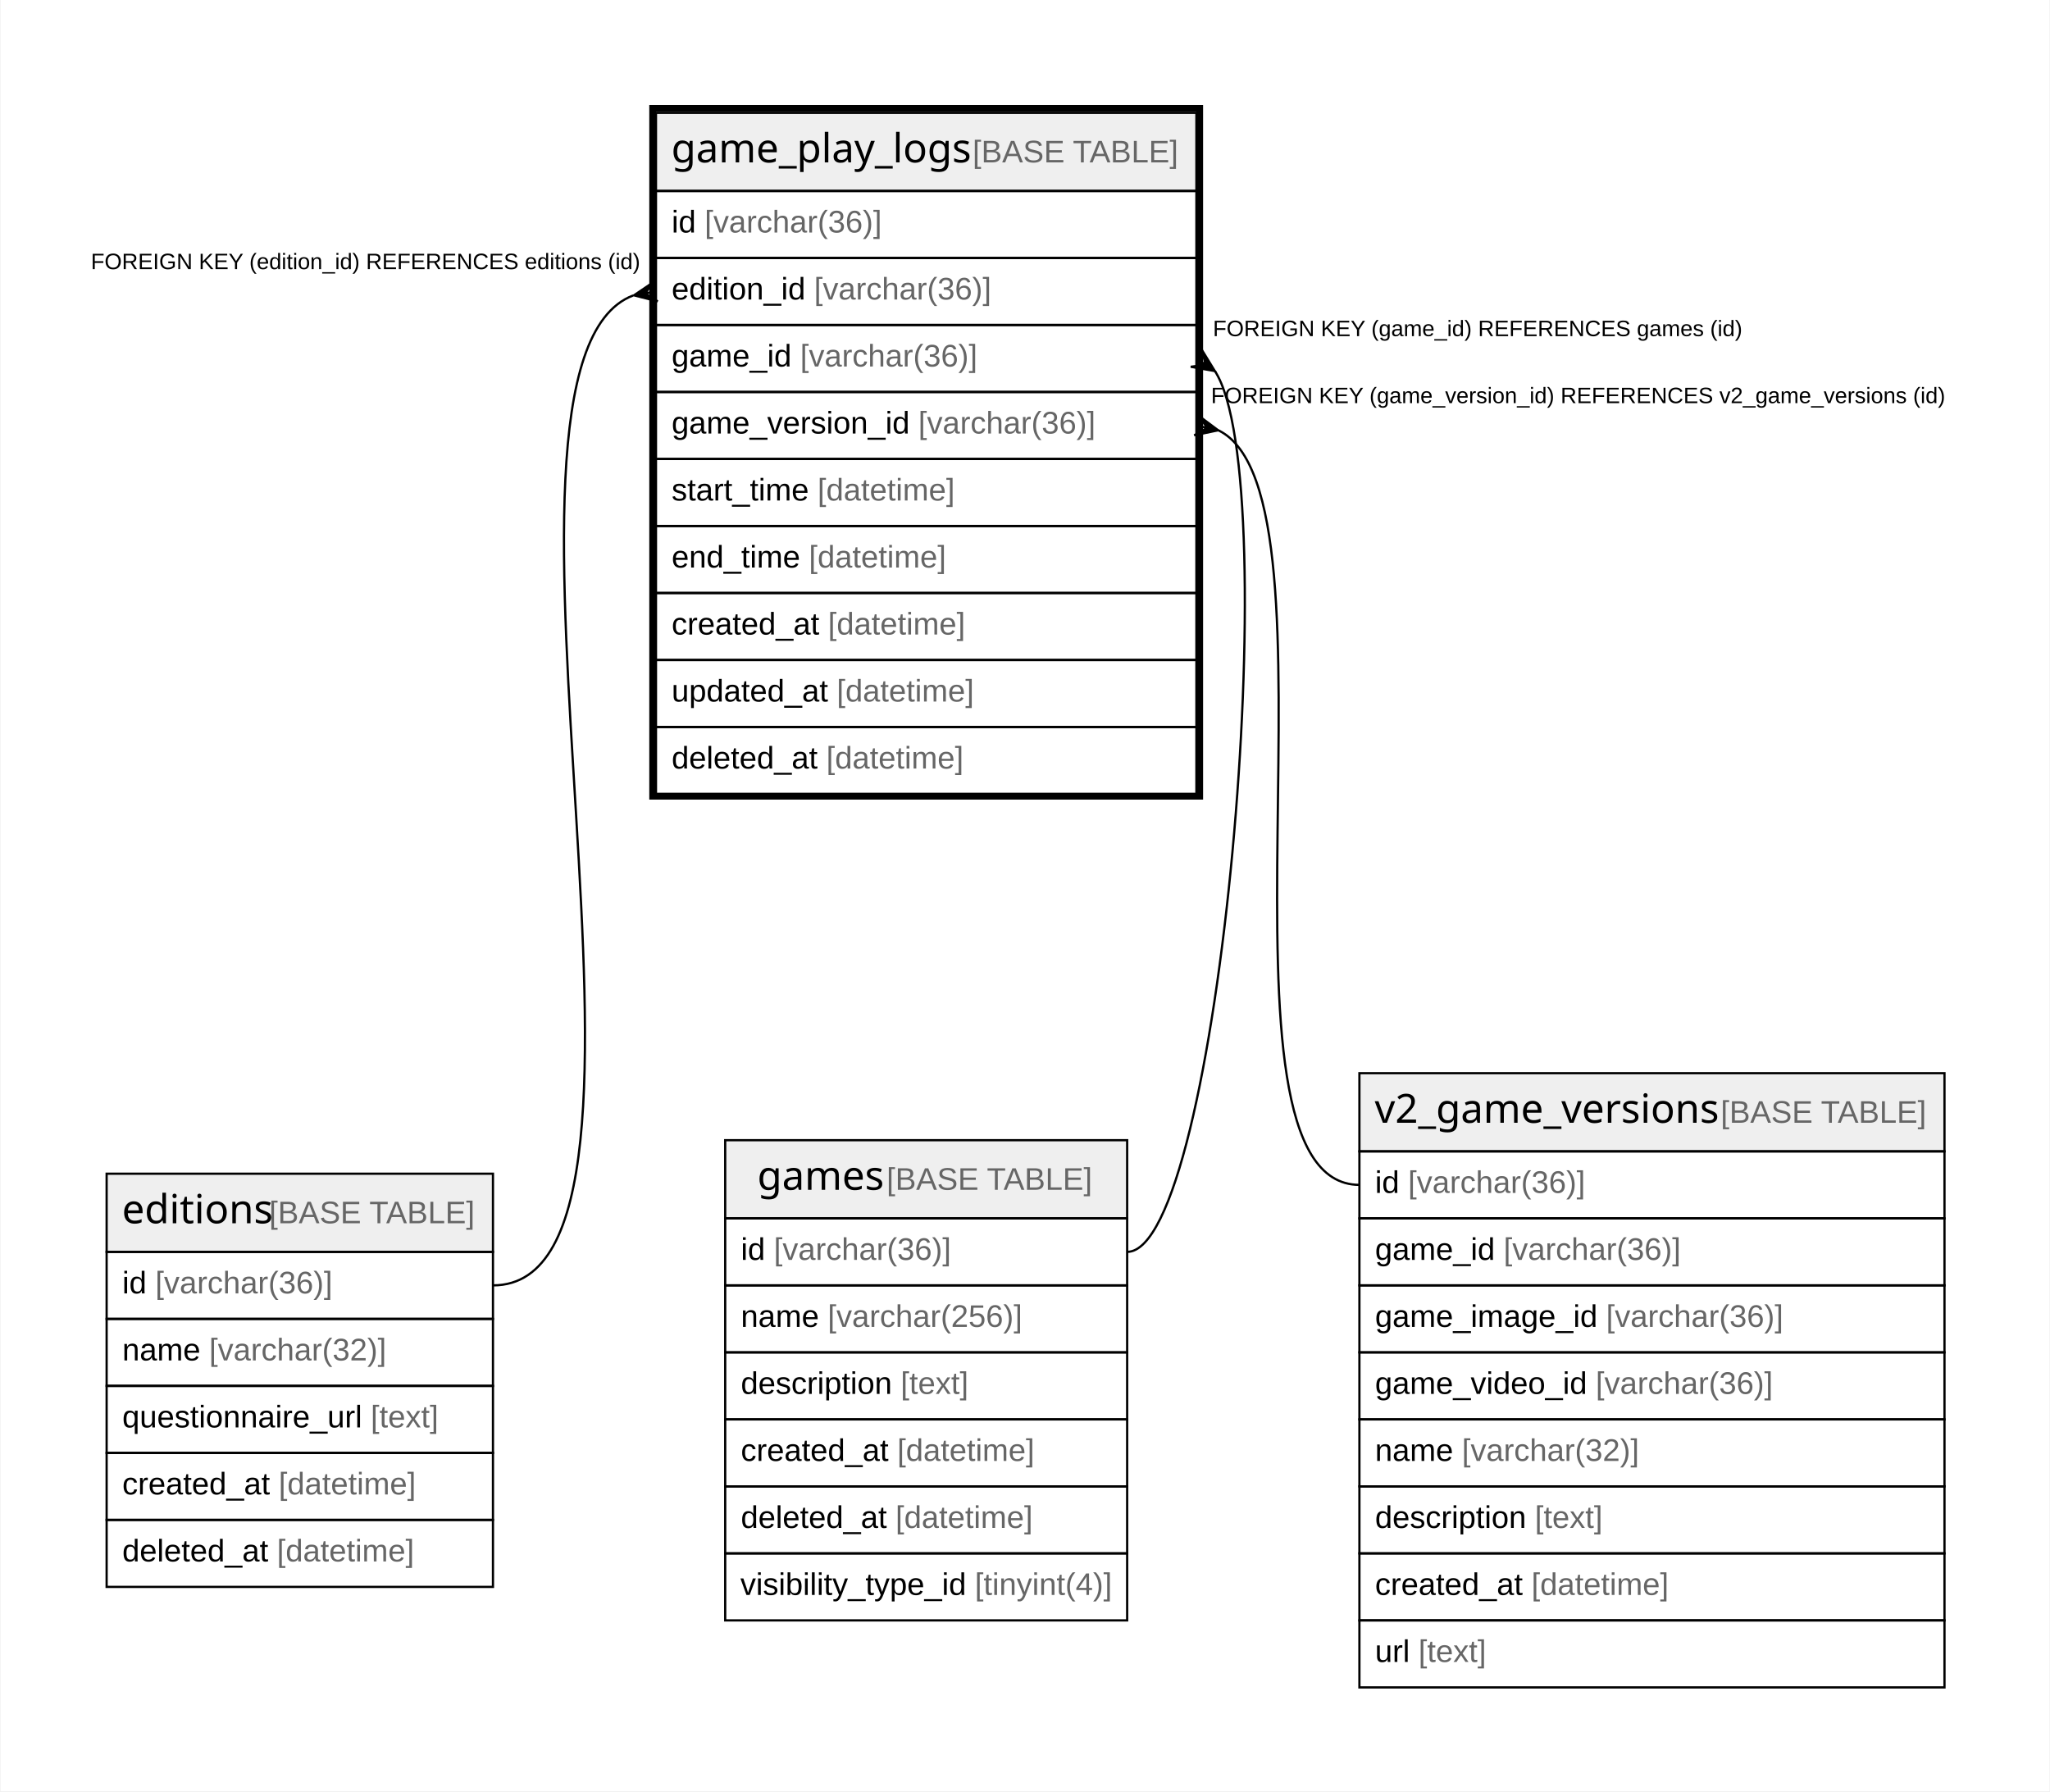
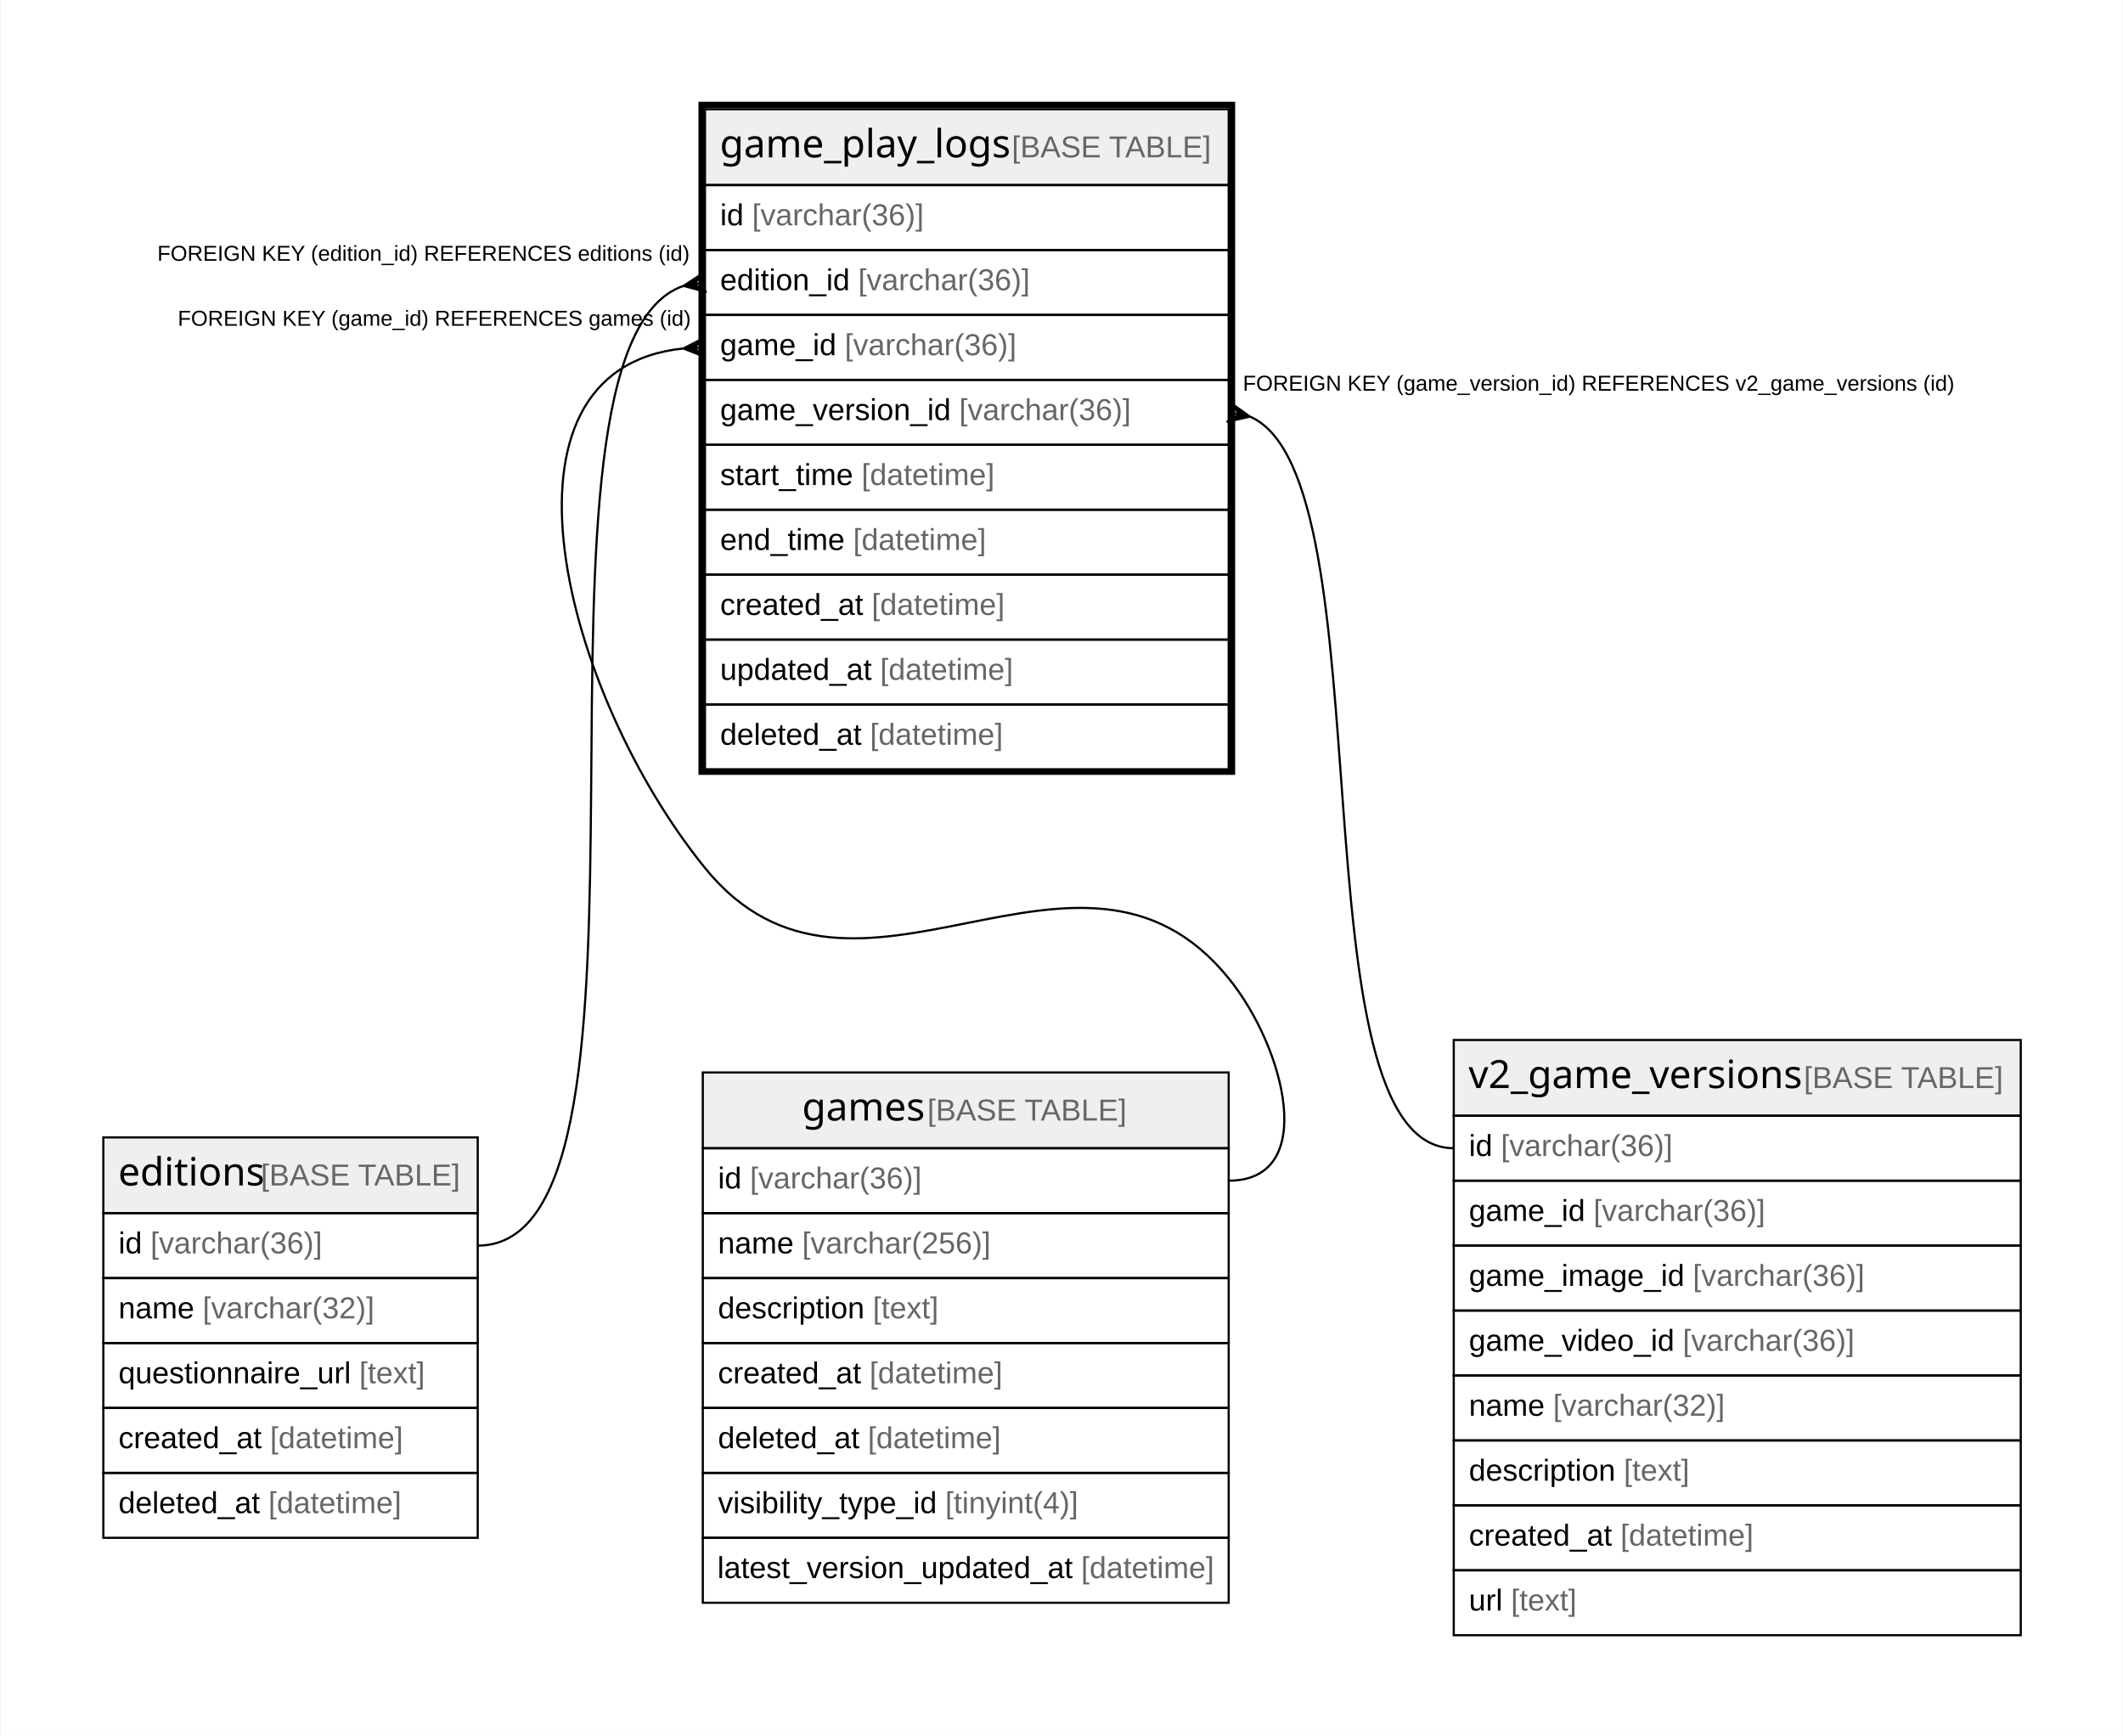
- <svg xmlns="http://www.w3.org/2000/svg" width="918pt" height="802pt" viewBox="0.00 0.00 917.50 802.00">
+ <svg xmlns="http://www.w3.org/2000/svg" width="981pt" height="802pt" viewBox="0.00 0.00 980.50 802.00">
  <g id="graph0" class="graph" transform="scale(1 1) rotate(0) translate(4 798)">
-     <polygon fill="#ffffff" stroke="transparent" points="-4,4 -4,-798 913.5,-798 913.5,4 -4,4" />
+     <polygon fill="#ffffff" stroke="transparent" points="-4,4 -4,-798 976.5,-798 976.5,4 -4,4" />
    <g id="node1" class="node">
-       <polygon fill="#efefef" stroke="transparent" points="289.5,-712.5 289.5,-747.5 531.5,-747.5 531.5,-712.5 289.5,-712.5" />
-       <polygon fill="none" stroke="#000000" points="289.5,-712.5 289.5,-747.5 531.5,-747.5 531.5,-712.5 289.5,-712.5" />
-       <text text-anchor="start" x="296.355" y="-725.3" font-family="Arial Bold" font-size="18.00" fill="#000000">game_play_logs</text>
-       <text text-anchor="start" x="427.391" y="-725.3" font-family="Arial" font-size="14.00" fill="#000000"> </text>
-       <text text-anchor="start" x="431.282" y="-725.3" font-family="Arial" font-size="14.00" fill="#666666">[BASE TABLE]</text>
-       <polygon fill="none" stroke="#000000" points="289.5,-682.5 289.5,-712.5 531.5,-712.5 531.5,-682.5 289.5,-682.5" />
-       <text text-anchor="start" x="296.5" y="-693.9" font-family="Arial" font-size="14.00" fill="#000000">id </text>
-       <text text-anchor="start" x="311.28" y="-693.9" font-family="Arial" font-size="14.00" fill="#666666">[varchar(36)]</text>
-       <polygon fill="none" stroke="#000000" points="289.5,-652.5 289.5,-682.5 531.5,-682.5 531.5,-652.5 289.5,-652.5" />
-       <text text-anchor="start" x="296.5" y="-663.9" font-family="Arial" font-size="14.00" fill="#000000">edition_id </text>
-       <text text-anchor="start" x="360.297" y="-663.9" font-family="Arial" font-size="14.00" fill="#666666">[varchar(36)]</text>
-       <polygon fill="none" stroke="#000000" points="289.5,-622.5 289.5,-652.5 531.5,-652.5 531.5,-622.5 289.5,-622.5" />
-       <text text-anchor="start" x="296.5" y="-633.9" font-family="Arial" font-size="14.00" fill="#000000">game_id </text>
-       <text text-anchor="start" x="354.071" y="-633.9" font-family="Arial" font-size="14.00" fill="#666666">[varchar(36)]</text>
-       <polygon fill="none" stroke="#000000" points="289.5,-592.5 289.5,-622.5 531.5,-622.5 531.5,-592.5 289.5,-592.5" />
-       <text text-anchor="start" x="296.5" y="-603.9" font-family="Arial" font-size="14.00" fill="#000000">game_version_id </text>
-       <text text-anchor="start" x="406.968" y="-603.9" font-family="Arial" font-size="14.00" fill="#666666">[varchar(36)]</text>
-       <polygon fill="none" stroke="#000000" points="289.5,-562.5 289.5,-592.5 531.5,-592.5 531.5,-562.5 289.5,-562.5" />
-       <text text-anchor="start" x="296.5" y="-573.9" font-family="Arial" font-size="14.00" fill="#000000">start_time </text>
-       <text text-anchor="start" x="361.838" y="-573.9" font-family="Arial" font-size="14.00" fill="#666666">[datetime]</text>
-       <polygon fill="none" stroke="#000000" points="289.5,-532.5 289.5,-562.5 531.5,-562.5 531.5,-532.5 289.5,-532.5" />
-       <text text-anchor="start" x="296.5" y="-543.9" font-family="Arial" font-size="14.00" fill="#000000">end_time </text>
-       <text text-anchor="start" x="357.961" y="-543.9" font-family="Arial" font-size="14.00" fill="#666666">[datetime]</text>
-       <polygon fill="none" stroke="#000000" points="289.5,-502.5 289.5,-532.5 531.5,-532.5 531.5,-502.5 289.5,-502.5" />
-       <text text-anchor="start" x="296.5" y="-513.9" font-family="Arial" font-size="14.00" fill="#000000">created_at </text>
-       <text text-anchor="start" x="366.528" y="-513.9" font-family="Arial" font-size="14.00" fill="#666666">[datetime]</text>
-       <polygon fill="none" stroke="#000000" points="289.5,-472.5 289.5,-502.5 531.5,-502.5 531.5,-472.5 289.5,-472.5" />
-       <text text-anchor="start" x="296.5" y="-483.9" font-family="Arial" font-size="14.00" fill="#000000">updated_at </text>
-       <text text-anchor="start" x="370.433" y="-483.9" font-family="Arial" font-size="14.00" fill="#666666">[datetime]</text>
-       <polygon fill="none" stroke="#000000" points="289.5,-442.5 289.5,-472.5 531.5,-472.5 531.5,-442.5 289.5,-442.5" />
-       <text text-anchor="start" x="296.5" y="-453.9" font-family="Arial" font-size="14.00" fill="#000000">deleted_at </text>
-       <text text-anchor="start" x="365.757" y="-453.9" font-family="Arial" font-size="14.00" fill="#666666">[datetime]</text>
-       <polygon fill="none" stroke="#000000" stroke-width="3" points="288,-441.5 288,-749.5 533,-749.5 533,-441.5 288,-441.5" />
+       <polygon fill="#efefef" stroke="transparent" points="321.5,-712.5 321.5,-747.5 563.5,-747.5 563.5,-712.5 321.5,-712.5" />
+       <polygon fill="none" stroke="#000000" points="321.5,-712.5 321.5,-747.5 563.5,-747.5 563.5,-712.5 321.5,-712.5" />
+       <text text-anchor="start" x="328.355" y="-725.3" font-family="Arial Bold" font-size="18.00" fill="#000000">game_play_logs</text>
+       <text text-anchor="start" x="459.391" y="-725.3" font-family="Arial" font-size="14.00" fill="#000000"> </text>
+       <text text-anchor="start" x="463.282" y="-725.3" font-family="Arial" font-size="14.00" fill="#666666">[BASE TABLE]</text>
+       <polygon fill="none" stroke="#000000" points="321.5,-682.5 321.5,-712.5 563.5,-712.5 563.5,-682.5 321.5,-682.5" />
+       <text text-anchor="start" x="328.5" y="-693.9" font-family="Arial" font-size="14.00" fill="#000000">id </text>
+       <text text-anchor="start" x="343.28" y="-693.9" font-family="Arial" font-size="14.00" fill="#666666">[varchar(36)]</text>
+       <polygon fill="none" stroke="#000000" points="321.5,-652.5 321.5,-682.5 563.5,-682.5 563.5,-652.5 321.5,-652.5" />
+       <text text-anchor="start" x="328.5" y="-663.9" font-family="Arial" font-size="14.00" fill="#000000">edition_id </text>
+       <text text-anchor="start" x="392.297" y="-663.9" font-family="Arial" font-size="14.00" fill="#666666">[varchar(36)]</text>
+       <polygon fill="none" stroke="#000000" points="321.5,-622.5 321.5,-652.5 563.5,-652.5 563.5,-622.5 321.5,-622.5" />
+       <text text-anchor="start" x="328.5" y="-633.9" font-family="Arial" font-size="14.00" fill="#000000">game_id </text>
+       <text text-anchor="start" x="386.071" y="-633.9" font-family="Arial" font-size="14.00" fill="#666666">[varchar(36)]</text>
+       <polygon fill="none" stroke="#000000" points="321.5,-592.5 321.5,-622.5 563.5,-622.5 563.5,-592.5 321.5,-592.5" />
+       <text text-anchor="start" x="328.5" y="-603.9" font-family="Arial" font-size="14.00" fill="#000000">game_version_id </text>
+       <text text-anchor="start" x="438.968" y="-603.9" font-family="Arial" font-size="14.00" fill="#666666">[varchar(36)]</text>
+       <polygon fill="none" stroke="#000000" points="321.5,-562.5 321.5,-592.5 563.5,-592.5 563.5,-562.5 321.5,-562.5" />
+       <text text-anchor="start" x="328.5" y="-573.9" font-family="Arial" font-size="14.00" fill="#000000">start_time </text>
+       <text text-anchor="start" x="393.838" y="-573.9" font-family="Arial" font-size="14.00" fill="#666666">[datetime]</text>
+       <polygon fill="none" stroke="#000000" points="321.5,-532.5 321.5,-562.5 563.5,-562.5 563.5,-532.5 321.5,-532.5" />
+       <text text-anchor="start" x="328.5" y="-543.9" font-family="Arial" font-size="14.00" fill="#000000">end_time </text>
+       <text text-anchor="start" x="389.961" y="-543.9" font-family="Arial" font-size="14.00" fill="#666666">[datetime]</text>
+       <polygon fill="none" stroke="#000000" points="321.5,-502.5 321.5,-532.5 563.5,-532.5 563.5,-502.5 321.5,-502.5" />
+       <text text-anchor="start" x="328.5" y="-513.9" font-family="Arial" font-size="14.00" fill="#000000">created_at </text>
+       <text text-anchor="start" x="398.528" y="-513.9" font-family="Arial" font-size="14.00" fill="#666666">[datetime]</text>
+       <polygon fill="none" stroke="#000000" points="321.5,-472.5 321.5,-502.5 563.5,-502.5 563.5,-472.5 321.5,-472.5" />
+       <text text-anchor="start" x="328.5" y="-483.9" font-family="Arial" font-size="14.00" fill="#000000">updated_at </text>
+       <text text-anchor="start" x="402.433" y="-483.9" font-family="Arial" font-size="14.00" fill="#666666">[datetime]</text>
+       <polygon fill="none" stroke="#000000" points="321.5,-442.5 321.5,-472.5 563.5,-472.5 563.5,-442.5 321.5,-442.5" />
+       <text text-anchor="start" x="328.5" y="-453.9" font-family="Arial" font-size="14.00" fill="#000000">deleted_at </text>
+       <text text-anchor="start" x="397.757" y="-453.9" font-family="Arial" font-size="14.00" fill="#666666">[datetime]</text>
+       <polygon fill="none" stroke="#000000" stroke-width="3" points="320,-441.5 320,-749.5 565,-749.5 565,-441.5 320,-441.5" />
    </g>
    <g id="node2" class="node">
      <polygon fill="#efefef" stroke="transparent" points="43.5,-237.5 43.5,-272.5 216.5,-272.5 216.5,-237.5 43.5,-237.5" />
      <polygon fill="none" stroke="#000000" points="43.5,-237.5 43.5,-272.5 216.5,-272.5 216.5,-237.5 43.5,-237.5" />
      <text text-anchor="start" x="50.365" y="-250.3" font-family="Arial Bold" font-size="18.00" fill="#000000">editions</text>
      <text text-anchor="start" x="112.381" y="-250.3" font-family="Arial" font-size="14.00" fill="#000000"> </text>
      <text text-anchor="start" x="116.271" y="-250.3" font-family="Arial" font-size="14.00" fill="#666666">[BASE TABLE]</text>
      <polygon fill="none" stroke="#000000" points="43.5,-207.5 43.5,-237.5 216.5,-237.5 216.5,-207.5 43.5,-207.5" />
      <text text-anchor="start" x="50.5" y="-218.9" font-family="Arial" font-size="14.00" fill="#000000">id </text>
      <text text-anchor="start" x="65.28" y="-218.9" font-family="Arial" font-size="14.00" fill="#666666">[varchar(36)]</text>
      <polygon fill="none" stroke="#000000" points="43.5,-177.5 43.5,-207.5 216.5,-207.5 216.5,-177.5 43.5,-177.5" />
      <text text-anchor="start" x="50.5" y="-188.9" font-family="Arial" font-size="14.00" fill="#000000">name </text>
      <text text-anchor="start" x="89.399" y="-188.9" font-family="Arial" font-size="14.00" fill="#666666">[varchar(32)]</text>
      <polygon fill="none" stroke="#000000" points="43.5,-147.5 43.5,-177.5 216.5,-177.5 216.5,-147.5 43.5,-147.5" />
      <text text-anchor="start" x="50.5" y="-158.9" font-family="Arial" font-size="14.00" fill="#000000">questionnaire_url </text>
      <text text-anchor="start" x="161.748" y="-158.9" font-family="Arial" font-size="14.00" fill="#666666">[text]</text>
      <polygon fill="none" stroke="#000000" points="43.5,-117.5 43.5,-147.5 216.5,-147.5 216.5,-117.5 43.5,-117.5" />
      <text text-anchor="start" x="50.5" y="-128.9" font-family="Arial" font-size="14.00" fill="#000000">created_at </text>
      <text text-anchor="start" x="120.528" y="-128.9" font-family="Arial" font-size="14.00" fill="#666666">[datetime]</text>
      <polygon fill="none" stroke="#000000" points="43.5,-87.5 43.5,-117.5 216.5,-117.5 216.5,-87.5 43.5,-87.5" />
      <text text-anchor="start" x="50.5" y="-98.9" font-family="Arial" font-size="14.00" fill="#000000">deleted_at </text>
      <text text-anchor="start" x="119.757" y="-98.9" font-family="Arial" font-size="14.00" fill="#666666">[datetime]</text>
    </g>
    <g id="edge1" class="edge">
-       <path fill="none" stroke="#000000" d="M279.261,-665.707C198.433,-635.086 312.992,-222.5 216.5,-222.5" />
-       <polygon fill="#000000" stroke="#000000" points="279.65,-665.775 288.724,-671.933 284.575,-666.638 289.5,-667.5 289.5,-667.5 289.5,-667.5 284.575,-666.638 290.276,-663.067 279.65,-665.775 279.65,-665.775" />
-       <text text-anchor="start" x="36.439" y="-677.5" font-family="Arial" font-size="10.00" fill="#000000">FOREIGN KEY (edition_id) REFERENCES editions (id)</text>
+       <path fill="none" stroke="#000000" d="M311.507,-665.889C226.554,-636.761 314.532,-222.5 216.5,-222.5" />
+       <polygon fill="#000000" stroke="#000000" points="311.627,-665.908 320.784,-671.943 316.564,-666.704 321.5,-667.5 321.5,-667.5 321.5,-667.5 316.564,-666.704 322.216,-663.057 311.627,-665.908 311.627,-665.908" />
+       <text text-anchor="start" x="68.439" y="-677.5" font-family="Arial" font-size="10.00" fill="#000000">FOREIGN KEY (edition_id) REFERENCES editions (id)</text>
    </g>
    <g id="node3" class="node">
-       <polygon fill="#efefef" stroke="transparent" points="320.5,-252.5 320.5,-287.5 500.5,-287.5 500.5,-252.5 320.5,-252.5" />
-       <polygon fill="none" stroke="#000000" points="320.5,-252.5 320.5,-287.5 500.5,-287.5 500.5,-252.5 320.5,-252.5" />
-       <text text-anchor="start" x="334.868" y="-265.3" font-family="Arial Bold" font-size="18.00" fill="#000000">games</text>
-       <text text-anchor="start" x="388.878" y="-265.3" font-family="Arial" font-size="14.00" fill="#000000"> </text>
-       <text text-anchor="start" x="392.769" y="-265.3" font-family="Arial" font-size="14.00" fill="#666666">[BASE TABLE]</text>
-       <polygon fill="none" stroke="#000000" points="320.5,-222.5 320.5,-252.5 500.5,-252.5 500.5,-222.5 320.5,-222.5" />
-       <text text-anchor="start" x="327.5" y="-233.9" font-family="Arial" font-size="14.00" fill="#000000">id </text>
-       <text text-anchor="start" x="342.28" y="-233.9" font-family="Arial" font-size="14.00" fill="#666666">[varchar(36)]</text>
-       <polygon fill="none" stroke="#000000" points="320.5,-192.5 320.5,-222.5 500.5,-222.5 500.5,-192.5 320.5,-192.5" />
-       <text text-anchor="start" x="327.5" y="-203.9" font-family="Arial" font-size="14.00" fill="#000000">name </text>
-       <text text-anchor="start" x="366.399" y="-203.9" font-family="Arial" font-size="14.00" fill="#666666">[varchar(256)]</text>
-       <polygon fill="none" stroke="#000000" points="320.5,-162.5 320.5,-192.5 500.5,-192.5 500.5,-162.5 320.5,-162.5" />
-       <text text-anchor="start" x="327.5" y="-173.9" font-family="Arial" font-size="14.00" fill="#000000">description </text>
-       <text text-anchor="start" x="399.068" y="-173.9" font-family="Arial" font-size="14.00" fill="#666666">[text]</text>
-       <polygon fill="none" stroke="#000000" points="320.5,-132.5 320.5,-162.5 500.5,-162.5 500.5,-132.5 320.5,-132.5" />
-       <text text-anchor="start" x="327.5" y="-143.9" font-family="Arial" font-size="14.00" fill="#000000">created_at </text>
-       <text text-anchor="start" x="397.528" y="-143.9" font-family="Arial" font-size="14.00" fill="#666666">[datetime]</text>
-       <polygon fill="none" stroke="#000000" points="320.5,-102.5 320.5,-132.5 500.5,-132.5 500.5,-102.5 320.5,-102.5" />
-       <text text-anchor="start" x="327.5" y="-113.9" font-family="Arial" font-size="14.00" fill="#000000">deleted_at </text>
-       <text text-anchor="start" x="396.757" y="-113.9" font-family="Arial" font-size="14.00" fill="#666666">[datetime]</text>
-       <polygon fill="none" stroke="#000000" points="320.5,-72.5 320.5,-102.5 500.5,-102.5 500.5,-72.5 320.5,-72.5" />
-       <text text-anchor="start" x="327.274" y="-83.9" font-family="Arial" font-size="14.00" fill="#000000">visibility_type_id </text>
-       <text text-anchor="start" x="432.281" y="-83.9" font-family="Arial" font-size="14.00" fill="#666666">[tinyint(4)]</text>
+       <polygon fill="#efefef" stroke="transparent" points="320.5,-267.5 320.5,-302.5 563.5,-302.5 563.5,-267.5 320.5,-267.5" />
+       <polygon fill="none" stroke="#000000" points="320.5,-267.5 320.5,-302.5 563.5,-302.5 563.5,-267.5 320.5,-267.5" />
+       <text text-anchor="start" x="366.368" y="-280.3" font-family="Arial Bold" font-size="18.00" fill="#000000">games</text>
+       <text text-anchor="start" x="420.378" y="-280.3" font-family="Arial" font-size="14.00" fill="#000000"> </text>
+       <text text-anchor="start" x="424.269" y="-280.3" font-family="Arial" font-size="14.00" fill="#666666">[BASE TABLE]</text>
+       <polygon fill="none" stroke="#000000" points="320.5,-237.5 320.5,-267.5 563.5,-267.5 563.5,-237.5 320.5,-237.5" />
+       <text text-anchor="start" x="327.5" y="-248.9" font-family="Arial" font-size="14.00" fill="#000000">id </text>
+       <text text-anchor="start" x="342.28" y="-248.9" font-family="Arial" font-size="14.00" fill="#666666">[varchar(36)]</text>
+       <polygon fill="none" stroke="#000000" points="320.5,-207.5 320.5,-237.5 563.5,-237.5 563.5,-207.5 320.5,-207.5" />
+       <text text-anchor="start" x="327.5" y="-218.9" font-family="Arial" font-size="14.00" fill="#000000">name </text>
+       <text text-anchor="start" x="366.399" y="-218.9" font-family="Arial" font-size="14.00" fill="#666666">[varchar(256)]</text>
+       <polygon fill="none" stroke="#000000" points="320.5,-177.5 320.5,-207.5 563.5,-207.5 563.5,-177.5 320.5,-177.5" />
+       <text text-anchor="start" x="327.5" y="-188.9" font-family="Arial" font-size="14.00" fill="#000000">description </text>
+       <text text-anchor="start" x="399.068" y="-188.9" font-family="Arial" font-size="14.00" fill="#666666">[text]</text>
+       <polygon fill="none" stroke="#000000" points="320.5,-147.5 320.5,-177.5 563.5,-177.5 563.5,-147.5 320.5,-147.5" />
+       <text text-anchor="start" x="327.5" y="-158.9" font-family="Arial" font-size="14.00" fill="#000000">created_at </text>
+       <text text-anchor="start" x="397.528" y="-158.9" font-family="Arial" font-size="14.00" fill="#666666">[datetime]</text>
+       <polygon fill="none" stroke="#000000" points="320.5,-117.5 320.5,-147.5 563.5,-147.5 563.5,-117.5 320.5,-117.5" />
+       <text text-anchor="start" x="327.5" y="-128.9" font-family="Arial" font-size="14.00" fill="#000000">deleted_at </text>
+       <text text-anchor="start" x="396.757" y="-128.9" font-family="Arial" font-size="14.00" fill="#666666">[datetime]</text>
+       <polygon fill="none" stroke="#000000" points="320.5,-87.5 320.5,-117.5 563.5,-117.5 563.5,-87.5 320.5,-87.5" />
+       <text text-anchor="start" x="327.5" y="-98.9" font-family="Arial" font-size="14.00" fill="#000000">visibility_type_id </text>
+       <text text-anchor="start" x="432.507" y="-98.9" font-family="Arial" font-size="14.00" fill="#666666">[tinyint(4)]</text>
+       <polygon fill="none" stroke="#000000" points="320.5,-57.5 320.5,-87.5 563.5,-87.5 563.5,-57.5 320.5,-57.5" />
+       <text text-anchor="start" x="327.237" y="-68.9" font-family="Arial" font-size="14.00" fill="#000000">latest_version_updated_at </text>
+       <text text-anchor="start" x="495.303" y="-68.9" font-family="Arial" font-size="14.00" fill="#666666">[datetime]</text>
    </g>
    <g id="edge2" class="edge">
-       <path fill="none" stroke="#000000" d="M539.804,-631.846C571.651,-583.227 541.943,-237.5 500.5,-237.5" />
-       <polygon fill="#000000" stroke="#000000" points="539.766,-631.871 528.967,-633.78 535.633,-634.686 531.5,-637.5 531.5,-637.5 531.5,-637.5 535.633,-634.686 534.033,-641.22 539.766,-631.871 539.766,-631.871" />
-       <text text-anchor="start" x="538.886" y="-647.5" font-family="Arial" font-size="10.00" fill="#000000">FOREIGN KEY (game_id) REFERENCES games (id)</text>
+       <path fill="none" stroke="#000000" d="M311.333,-636.988C217.268,-627.124 256.397,-477.254 321.5,-397 390.748,-311.638 494.252,-431.362 563.5,-346 589.68,-313.728 605.056,-252.5 563.5,-252.5" />
+       <polygon fill="#000000" stroke="#000000" points="311.513,-636.997 321.274,-641.994 316.506,-637.248 321.5,-637.5 321.5,-637.5 321.5,-637.5 316.506,-637.248 321.726,-633.006 311.513,-636.997 311.513,-636.997" />
+       <text text-anchor="start" x="77.886" y="-647.5" font-family="Arial" font-size="10.00" fill="#000000">FOREIGN KEY (game_id) REFERENCES games (id)</text>
    </g>
    <g id="node4" class="node">
-       <polygon fill="#efefef" stroke="transparent" points="604.5,-282.5 604.5,-317.5 866.5,-317.5 866.5,-282.5 604.5,-282.5" />
-       <polygon fill="none" stroke="#000000" points="604.5,-282.5 604.5,-317.5 866.5,-317.5 866.5,-282.5 604.5,-282.5" />
-       <text text-anchor="start" x="611.356" y="-295.3" font-family="Arial Bold" font-size="18.00" fill="#000000">v2_game_versions</text>
-       <text text-anchor="start" x="762.39" y="-295.3" font-family="Arial" font-size="14.00" fill="#000000"> </text>
-       <text text-anchor="start" x="766.281" y="-295.3" font-family="Arial" font-size="14.00" fill="#666666">[BASE TABLE]</text>
-       <polygon fill="none" stroke="#000000" points="604.5,-252.5 604.5,-282.5 866.5,-282.5 866.5,-252.5 604.5,-252.5" />
-       <text text-anchor="start" x="611.5" y="-263.9" font-family="Arial" font-size="14.00" fill="#000000">id </text>
-       <text text-anchor="start" x="626.28" y="-263.9" font-family="Arial" font-size="14.00" fill="#666666">[varchar(36)]</text>
-       <polygon fill="none" stroke="#000000" points="604.5,-222.5 604.5,-252.5 866.5,-252.5 866.5,-222.5 604.5,-222.5" />
-       <text text-anchor="start" x="611.5" y="-233.9" font-family="Arial" font-size="14.00" fill="#000000">game_id </text>
-       <text text-anchor="start" x="669.071" y="-233.9" font-family="Arial" font-size="14.00" fill="#666666">[varchar(36)]</text>
-       <polygon fill="none" stroke="#000000" points="604.5,-192.5 604.5,-222.5 866.5,-222.5 866.5,-192.5 604.5,-192.5" />
-       <text text-anchor="start" x="611.5" y="-203.9" font-family="Arial" font-size="14.00" fill="#000000">game_image_id </text>
-       <text text-anchor="start" x="714.968" y="-203.9" font-family="Arial" font-size="14.00" fill="#666666">[varchar(36)]</text>
-       <polygon fill="none" stroke="#000000" points="604.5,-162.5 604.5,-192.5 866.5,-192.5 866.5,-162.5 604.5,-162.5" />
-       <text text-anchor="start" x="611.5" y="-173.9" font-family="Arial" font-size="14.00" fill="#000000">game_video_id </text>
-       <text text-anchor="start" x="710.308" y="-173.9" font-family="Arial" font-size="14.00" fill="#666666">[varchar(36)]</text>
-       <polygon fill="none" stroke="#000000" points="604.5,-132.5 604.5,-162.5 866.5,-162.5 866.5,-132.5 604.5,-132.5" />
-       <text text-anchor="start" x="611.5" y="-143.9" font-family="Arial" font-size="14.00" fill="#000000">name </text>
-       <text text-anchor="start" x="650.399" y="-143.9" font-family="Arial" font-size="14.00" fill="#666666">[varchar(32)]</text>
-       <polygon fill="none" stroke="#000000" points="604.5,-102.5 604.5,-132.5 866.5,-132.5 866.5,-102.5 604.5,-102.5" />
-       <text text-anchor="start" x="611.5" y="-113.9" font-family="Arial" font-size="14.00" fill="#000000">description </text>
-       <text text-anchor="start" x="683.068" y="-113.9" font-family="Arial" font-size="14.00" fill="#666666">[text]</text>
-       <polygon fill="none" stroke="#000000" points="604.5,-72.5 604.5,-102.5 866.5,-102.5 866.5,-72.5 604.5,-72.5" />
-       <text text-anchor="start" x="611.5" y="-83.9" font-family="Arial" font-size="14.00" fill="#000000">created_at </text>
-       <text text-anchor="start" x="681.528" y="-83.9" font-family="Arial" font-size="14.00" fill="#666666">[datetime]</text>
-       <polygon fill="none" stroke="#000000" points="604.5,-42.5 604.5,-72.5 866.5,-72.5 866.5,-42.5 604.5,-42.5" />
-       <text text-anchor="start" x="611.5" y="-53.9" font-family="Arial" font-size="14.00" fill="#000000">url </text>
-       <text text-anchor="start" x="630.94" y="-53.9" font-family="Arial" font-size="14.00" fill="#666666">[text]</text>
+       <polygon fill="#efefef" stroke="transparent" points="667.5,-282.5 667.5,-317.5 929.5,-317.5 929.5,-282.5 667.5,-282.5" />
+       <polygon fill="none" stroke="#000000" points="667.5,-282.5 667.5,-317.5 929.5,-317.5 929.5,-282.5 667.5,-282.5" />
+       <text text-anchor="start" x="674.356" y="-295.3" font-family="Arial Bold" font-size="18.00" fill="#000000">v2_game_versions</text>
+       <text text-anchor="start" x="825.39" y="-295.3" font-family="Arial" font-size="14.00" fill="#000000"> </text>
+       <text text-anchor="start" x="829.281" y="-295.3" font-family="Arial" font-size="14.00" fill="#666666">[BASE TABLE]</text>
+       <polygon fill="none" stroke="#000000" points="667.5,-252.5 667.5,-282.5 929.5,-282.5 929.5,-252.5 667.5,-252.5" />
+       <text text-anchor="start" x="674.5" y="-263.9" font-family="Arial" font-size="14.00" fill="#000000">id </text>
+       <text text-anchor="start" x="689.28" y="-263.9" font-family="Arial" font-size="14.00" fill="#666666">[varchar(36)]</text>
+       <polygon fill="none" stroke="#000000" points="667.5,-222.5 667.5,-252.5 929.5,-252.5 929.5,-222.5 667.5,-222.5" />
+       <text text-anchor="start" x="674.5" y="-233.9" font-family="Arial" font-size="14.00" fill="#000000">game_id </text>
+       <text text-anchor="start" x="732.071" y="-233.9" font-family="Arial" font-size="14.00" fill="#666666">[varchar(36)]</text>
+       <polygon fill="none" stroke="#000000" points="667.5,-192.5 667.5,-222.5 929.5,-222.5 929.5,-192.5 667.5,-192.5" />
+       <text text-anchor="start" x="674.5" y="-203.9" font-family="Arial" font-size="14.00" fill="#000000">game_image_id </text>
+       <text text-anchor="start" x="777.968" y="-203.9" font-family="Arial" font-size="14.00" fill="#666666">[varchar(36)]</text>
+       <polygon fill="none" stroke="#000000" points="667.5,-162.5 667.5,-192.5 929.5,-192.5 929.5,-162.5 667.5,-162.5" />
+       <text text-anchor="start" x="674.5" y="-173.9" font-family="Arial" font-size="14.00" fill="#000000">game_video_id </text>
+       <text text-anchor="start" x="773.308" y="-173.9" font-family="Arial" font-size="14.00" fill="#666666">[varchar(36)]</text>
+       <polygon fill="none" stroke="#000000" points="667.5,-132.5 667.5,-162.5 929.5,-162.5 929.5,-132.5 667.5,-132.5" />
+       <text text-anchor="start" x="674.5" y="-143.9" font-family="Arial" font-size="14.00" fill="#000000">name </text>
+       <text text-anchor="start" x="713.399" y="-143.9" font-family="Arial" font-size="14.00" fill="#666666">[varchar(32)]</text>
+       <polygon fill="none" stroke="#000000" points="667.5,-102.5 667.5,-132.5 929.5,-132.5 929.5,-102.5 667.5,-102.5" />
+       <text text-anchor="start" x="674.5" y="-113.9" font-family="Arial" font-size="14.00" fill="#000000">description </text>
+       <text text-anchor="start" x="746.068" y="-113.9" font-family="Arial" font-size="14.00" fill="#666666">[text]</text>
+       <polygon fill="none" stroke="#000000" points="667.5,-72.5 667.5,-102.5 929.5,-102.5 929.5,-72.5 667.5,-72.5" />
+       <text text-anchor="start" x="674.5" y="-83.9" font-family="Arial" font-size="14.00" fill="#000000">created_at </text>
+       <text text-anchor="start" x="744.528" y="-83.9" font-family="Arial" font-size="14.00" fill="#666666">[datetime]</text>
+       <polygon fill="none" stroke="#000000" points="667.5,-42.5 667.5,-72.5 929.5,-72.5 929.5,-42.5 667.5,-42.5" />
+       <text text-anchor="start" x="674.5" y="-53.9" font-family="Arial" font-size="14.00" fill="#000000">url </text>
+       <text text-anchor="start" x="693.94" y="-53.9" font-family="Arial" font-size="14.00" fill="#666666">[text]</text>
    </g>
    <g id="edge3" class="edge">
-       <path fill="none" stroke="#000000" d="M541.353,-605.329C601.481,-576.372 530.845,-267.5 604.5,-267.5" />
-       <polygon fill="#000000" stroke="#000000" points="541.266,-605.348 530.532,-603.105 536.383,-606.424 531.5,-607.5 531.5,-607.5 531.5,-607.5 536.383,-606.424 532.468,-611.895 541.266,-605.348 541.266,-605.348" />
-       <text text-anchor="start" x="538.043" y="-617.5" font-family="Arial" font-size="10.00" fill="#000000">FOREIGN KEY (game_version_id) REFERENCES v2_game_versions (id)</text>
+       <path fill="none" stroke="#000000" d="M573.367,-605.503C637.926,-577.639 592.038,-267.5 667.5,-267.5" />
+       <polygon fill="#000000" stroke="#000000" points="573.301,-605.516 562.607,-603.089 568.401,-606.508 563.5,-607.5 563.5,-607.5 563.5,-607.5 568.401,-606.508 564.393,-611.911 573.301,-605.516 573.301,-605.516" />
+       <text text-anchor="start" x="570.043" y="-617.5" font-family="Arial" font-size="10.00" fill="#000000">FOREIGN KEY (game_version_id) REFERENCES v2_game_versions (id)</text>
    </g>
  </g>
</svg>
